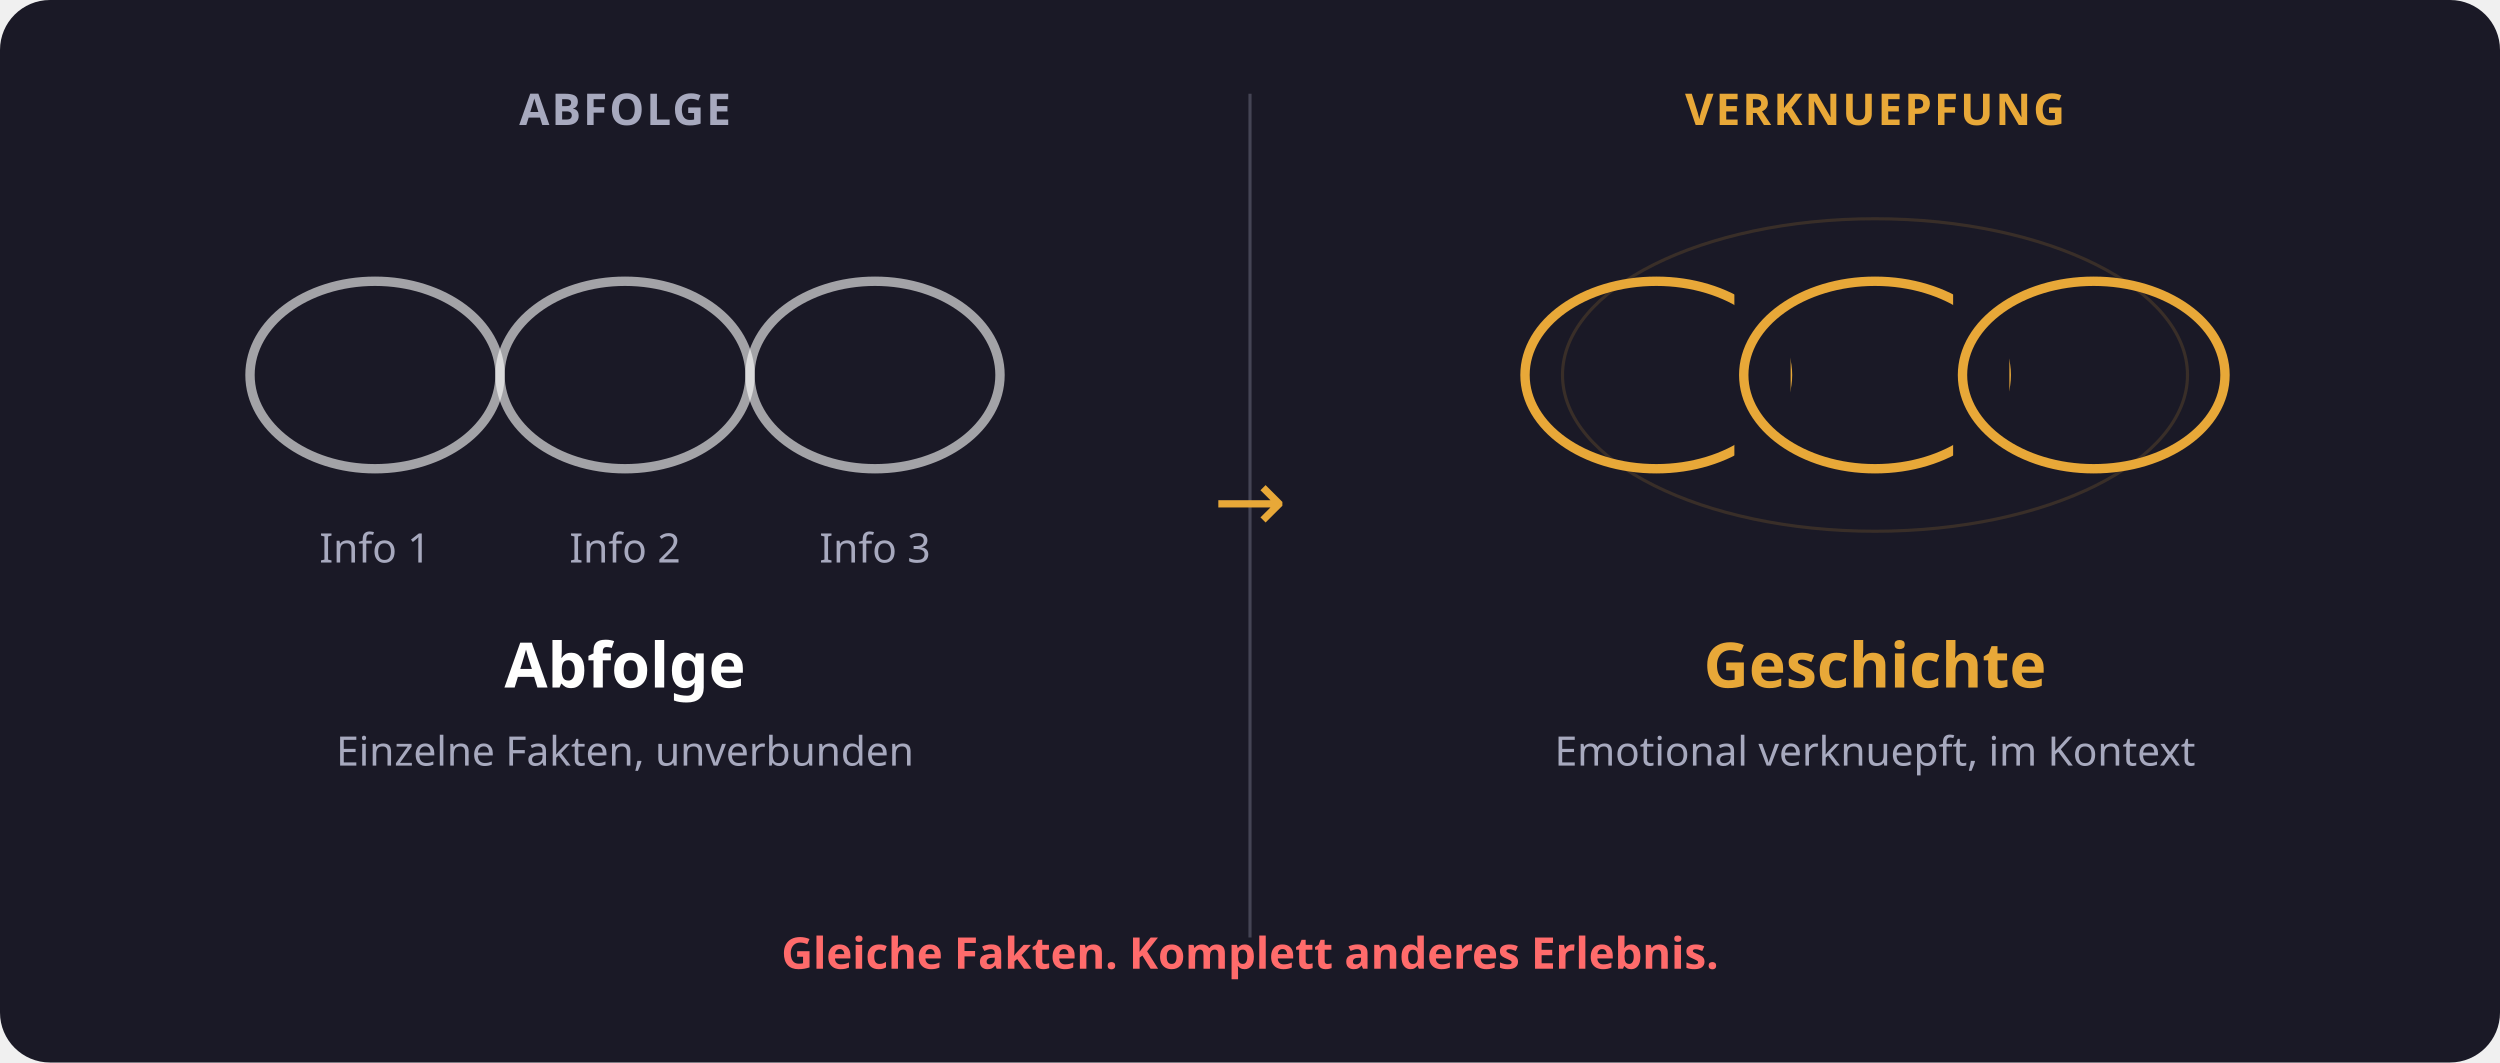
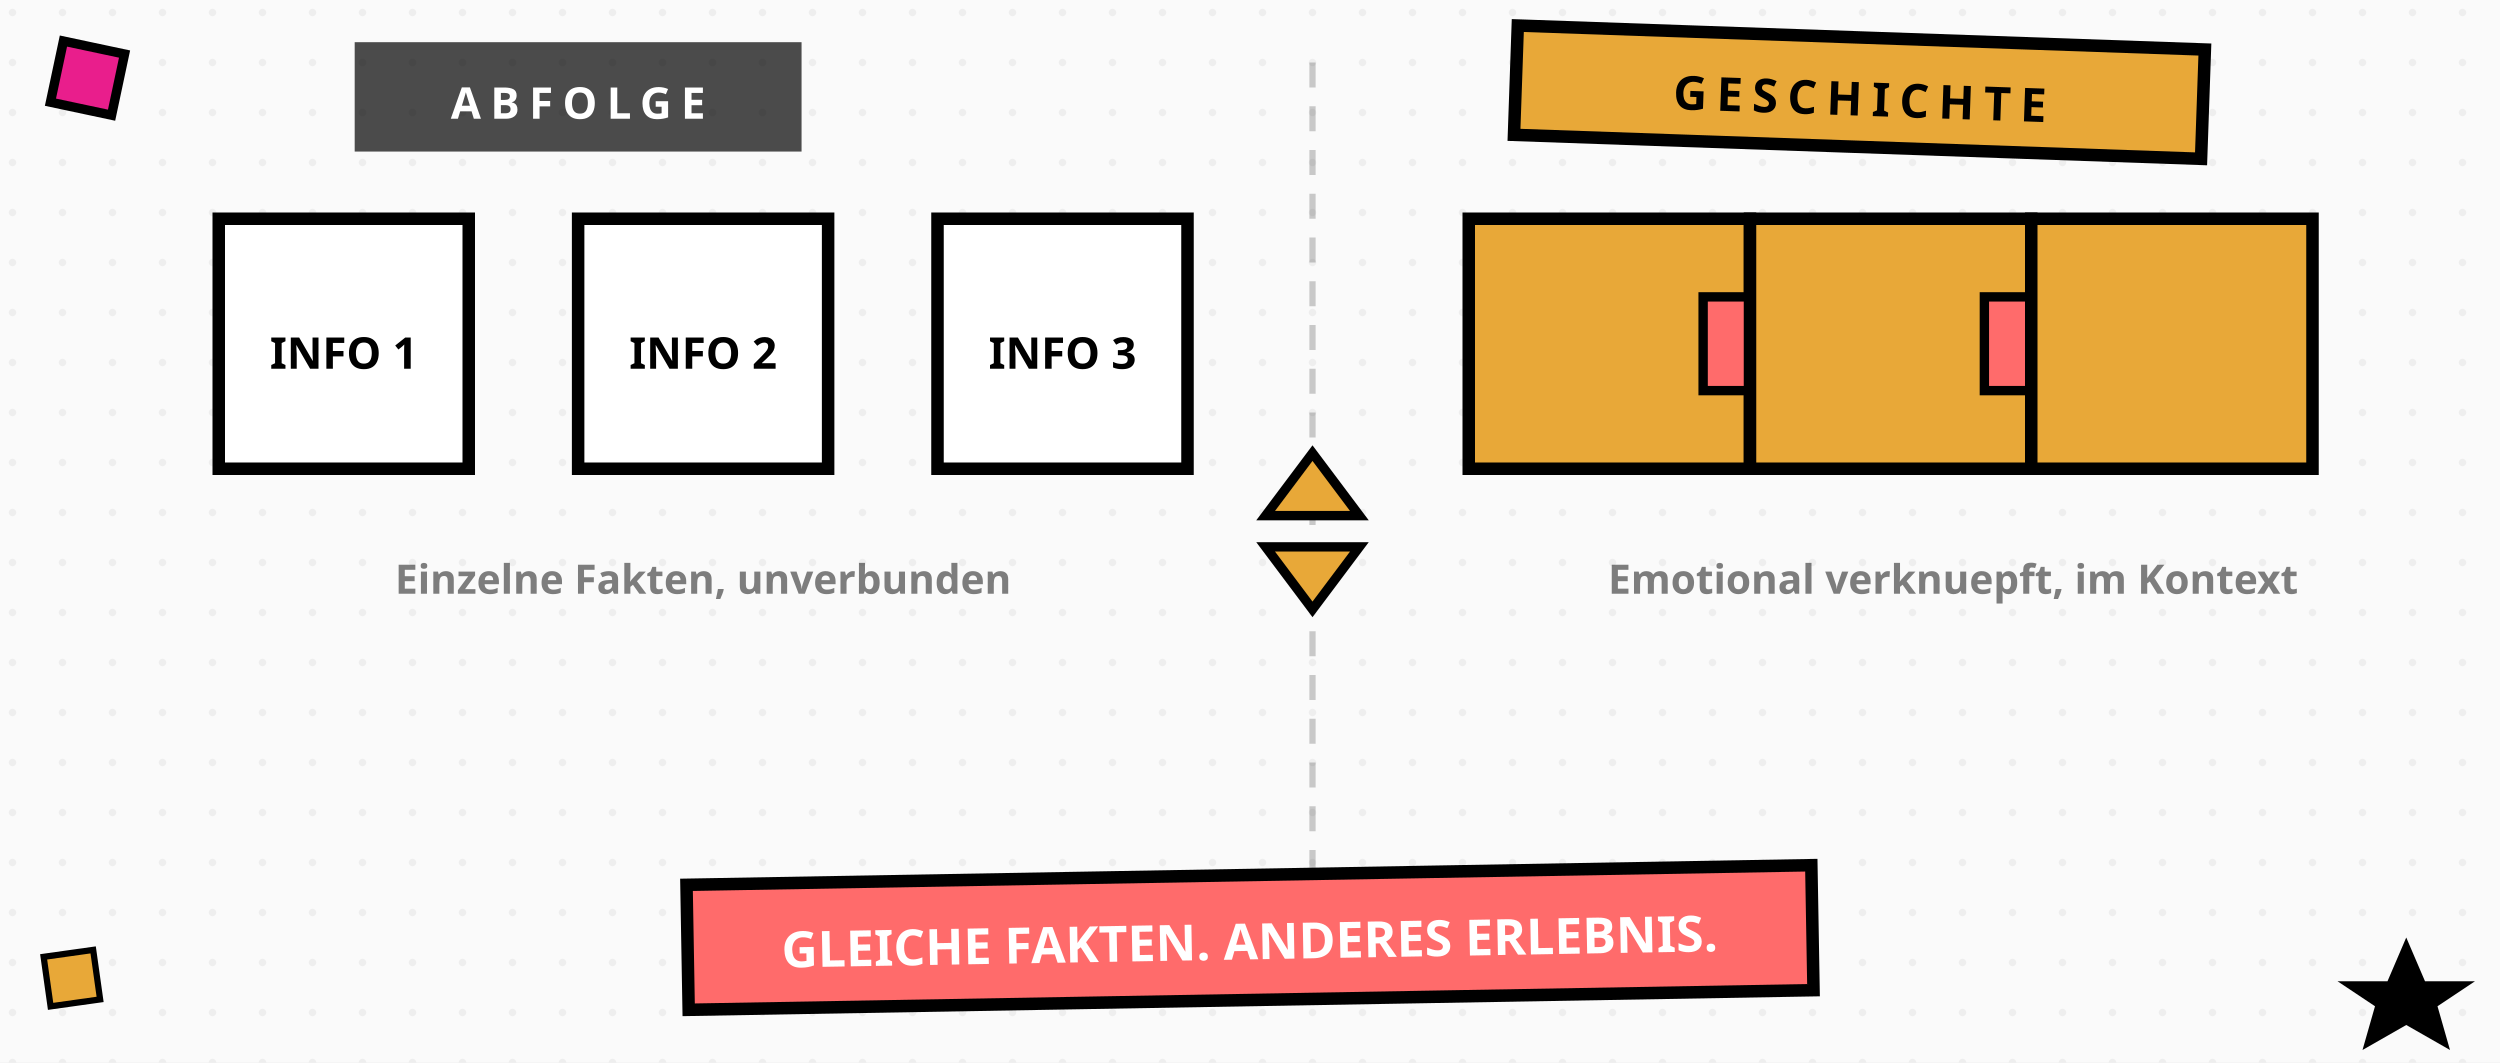
- <svg xmlns="http://www.w3.org/2000/svg" viewBox="0 0 800 340" fill="none">
-   <rect width="800" height="340" rx="16" fill="#1A1926" />
-   <text x="200" y="40" text-anchor="middle" font-family="system-ui,sans-serif" font-size="14" font-weight="600" fill="#A7A9BE" letter-spacing="0.05em">ABFOLGE</text>
-   <ellipse cx="120" cy="120" rx="40" ry="30" fill="none" stroke="#FFFFFE" stroke-width="3" opacity="0.6" />
-   <ellipse cx="200" cy="120" rx="40" ry="30" fill="none" stroke="#FFFFFE" stroke-width="3" opacity="0.6" />
-   <ellipse cx="280" cy="120" rx="40" ry="30" fill="none" stroke="#FFFFFE" stroke-width="3" opacity="0.6" />
-   <text x="120" y="180" text-anchor="middle" font-family="system-ui,sans-serif" font-size="13" fill="#A7A9BE">Info 1</text>
-   <text x="200" y="180" text-anchor="middle" font-family="system-ui,sans-serif" font-size="13" fill="#A7A9BE">Info 2</text>
-   <text x="280" y="180" text-anchor="middle" font-family="system-ui,sans-serif" font-size="13" fill="#A7A9BE">Info 3</text>
-   <text x="200" y="220" text-anchor="middle" font-family="system-ui,sans-serif" font-size="20" font-weight="700" fill="#FFFFFE">Abfolge</text>
-   <text x="200" y="245" text-anchor="middle" font-family="system-ui,sans-serif" font-size="13" fill="#A7A9BE">Einzelne Fakten, unverbunden</text>
-   <line x1="400" y1="30" x2="400" y2="300" stroke="#A7A9BE" stroke-width="1" opacity="0.3" />
-   <text x="400" y="170" text-anchor="middle" font-family="system-ui,sans-serif" font-size="28" fill="#E8A838">→</text>
-   <text x="600" y="40" text-anchor="middle" font-family="system-ui,sans-serif" font-size="14" font-weight="600" fill="#E8A838" letter-spacing="0.05em">VERKNUEPFUNG</text>
-   <ellipse cx="530" cy="120" rx="42" ry="30" fill="none" stroke="#E8A838" stroke-width="3" />
-   <rect x="555" y="88" width="18" height="64" fill="#1A1926" />
-   <ellipse cx="600" cy="120" rx="42" ry="30" fill="none" stroke="#E8A838" stroke-width="3" />
-   <rect x="625" y="88" width="18" height="64" fill="#1A1926" />
-   <ellipse cx="670" cy="120" rx="42" ry="30" fill="none" stroke="#E8A838" stroke-width="3" />
-   <ellipse cx="600" cy="120" rx="100" ry="50" fill="none" stroke="#E8A838" stroke-width="1" opacity="0.15" />
-   <text x="600" y="220" text-anchor="middle" font-family="system-ui,sans-serif" font-size="20" font-weight="700" fill="#E8A838">Geschichte</text>
-   <text x="600" y="245" text-anchor="middle" font-family="system-ui,sans-serif" font-size="13" fill="#A7A9BE">Emotional verknuepft, im Kontext</text>
-   <text x="400" y="310" text-anchor="middle" font-family="system-ui,sans-serif" font-size="14" font-weight="600" fill="#FF6B6B">Gleiche Fakten. Komplett anderes Erlebnis.</text>
+ <svg xmlns="http://www.w3.org/2000/svg" viewBox="0 0 800 340">
+   <rect width="800" height="340" fill="#FAFAFA" />
+   <defs>
+     <pattern id="dots-avv" x="0" y="0" width="16" height="16" patternUnits="userSpaceOnUse">
+       <circle cx="4" cy="4" r="1.2" fill="#000" opacity="0.05" />
+     </pattern>
+   </defs>
+   <rect width="800" height="340" fill="url(#dots-avv)" />
+   <rect x="115" y="15" width="140" height="32" fill="#000" stroke="#000" stroke-width="3" opacity="0.7" />
+   <text x="185" y="38" font-family="system-ui, sans-serif" font-size="14" font-weight="900" fill="#FFF" text-anchor="middle" letter-spacing="3">ABFOLGE</text>
+   <rect x="70" y="70" width="80" height="80" fill="#FFF" stroke="#000" stroke-width="4" />
+   <text x="110" y="118" font-family="system-ui, sans-serif" font-size="14" font-weight="900" fill="#000" text-anchor="middle">INFO 1</text>
+   <rect x="185" y="70" width="80" height="80" fill="#FFF" stroke="#000" stroke-width="4" />
+   <text x="225" y="118" font-family="system-ui, sans-serif" font-size="14" font-weight="900" fill="#000" text-anchor="middle">INFO 2</text>
+   <rect x="300" y="70" width="80" height="80" fill="#FFF" stroke="#000" stroke-width="4" />
+   <text x="340" y="118" font-family="system-ui, sans-serif" font-size="14" font-weight="900" fill="#000" text-anchor="middle">INFO 3</text>
+   <text x="225" y="190" font-family="system-ui, sans-serif" font-size="13" font-weight="700" fill="#000" text-anchor="middle" opacity="0.5">Einzelne Fakten, unverbunden</text>
+   <line x1="420" y1="20" x2="420" y2="320" stroke="#000" stroke-width="2" stroke-dasharray="8,6" opacity="0.2" />
+   <polygon points="405,165 420,145 435,165" fill="#E8A838" stroke="#000" stroke-width="3" />
+   <polygon points="405,175 420,195 435,175" fill="#E8A838" stroke="#000" stroke-width="3" />
+   <rect x="485" y="12" width="220" height="35" fill="#E8A838" stroke="#000" stroke-width="4" transform="rotate(2 595 30)" />
+   <text x="595" y="37" font-family="system-ui, sans-serif" font-size="15" font-weight="900" fill="#000" text-anchor="middle" letter-spacing="3" transform="rotate(2 595 37)">GESCHICHTE</text>
+   <rect x="470" y="70" width="90" height="80" fill="#E8A838" stroke="#000" stroke-width="4" />
+   <rect x="545" y="95" width="30" height="30" fill="#FF6B6B" stroke="#000" stroke-width="3" />
+   <rect x="560" y="70" width="90" height="80" fill="#E8A838" stroke="#000" stroke-width="4" />
+   <rect x="635" y="95" width="30" height="30" fill="#FF6B6B" stroke="#000" stroke-width="3" />
+   <rect x="650" y="70" width="90" height="80" fill="#E8A838" stroke="#000" stroke-width="4" />
+   <line x1="560" y1="110" x2="560" y2="110" stroke="#000" stroke-width="3" />
+   <text x="625" y="190" font-family="system-ui, sans-serif" font-size="13" font-weight="700" fill="#000" text-anchor="middle" opacity="0.5">Emotional verknuepft, im Kontext</text>
+   <rect x="220" y="280" width="360" height="40" fill="#FF6B6B" stroke="#000" stroke-width="4" transform="rotate(-1 400 300)" />
+   <text x="400" y="307" font-family="system-ui, sans-serif" font-size="16" font-weight="900" fill="#FFF" text-anchor="middle" transform="rotate(-1 400 307)">GLEICHE FAKTEN. ANDERES ERLEBNIS.</text>
+   <rect x="18" y="15" width="20" height="20" fill="#E91E8C" stroke="#000" stroke-width="3" transform="rotate(12 28 25)" />
+   <polygon points="770,300 776,314 792,314 780,322 784,336 770,328 756,336 760,322 748,314 764,314" fill="#000" />
+   <rect x="15" y="305" width="16" height="16" fill="#E8A838" stroke="#000" stroke-width="2" transform="rotate(-8 23 313)" />
</svg>
